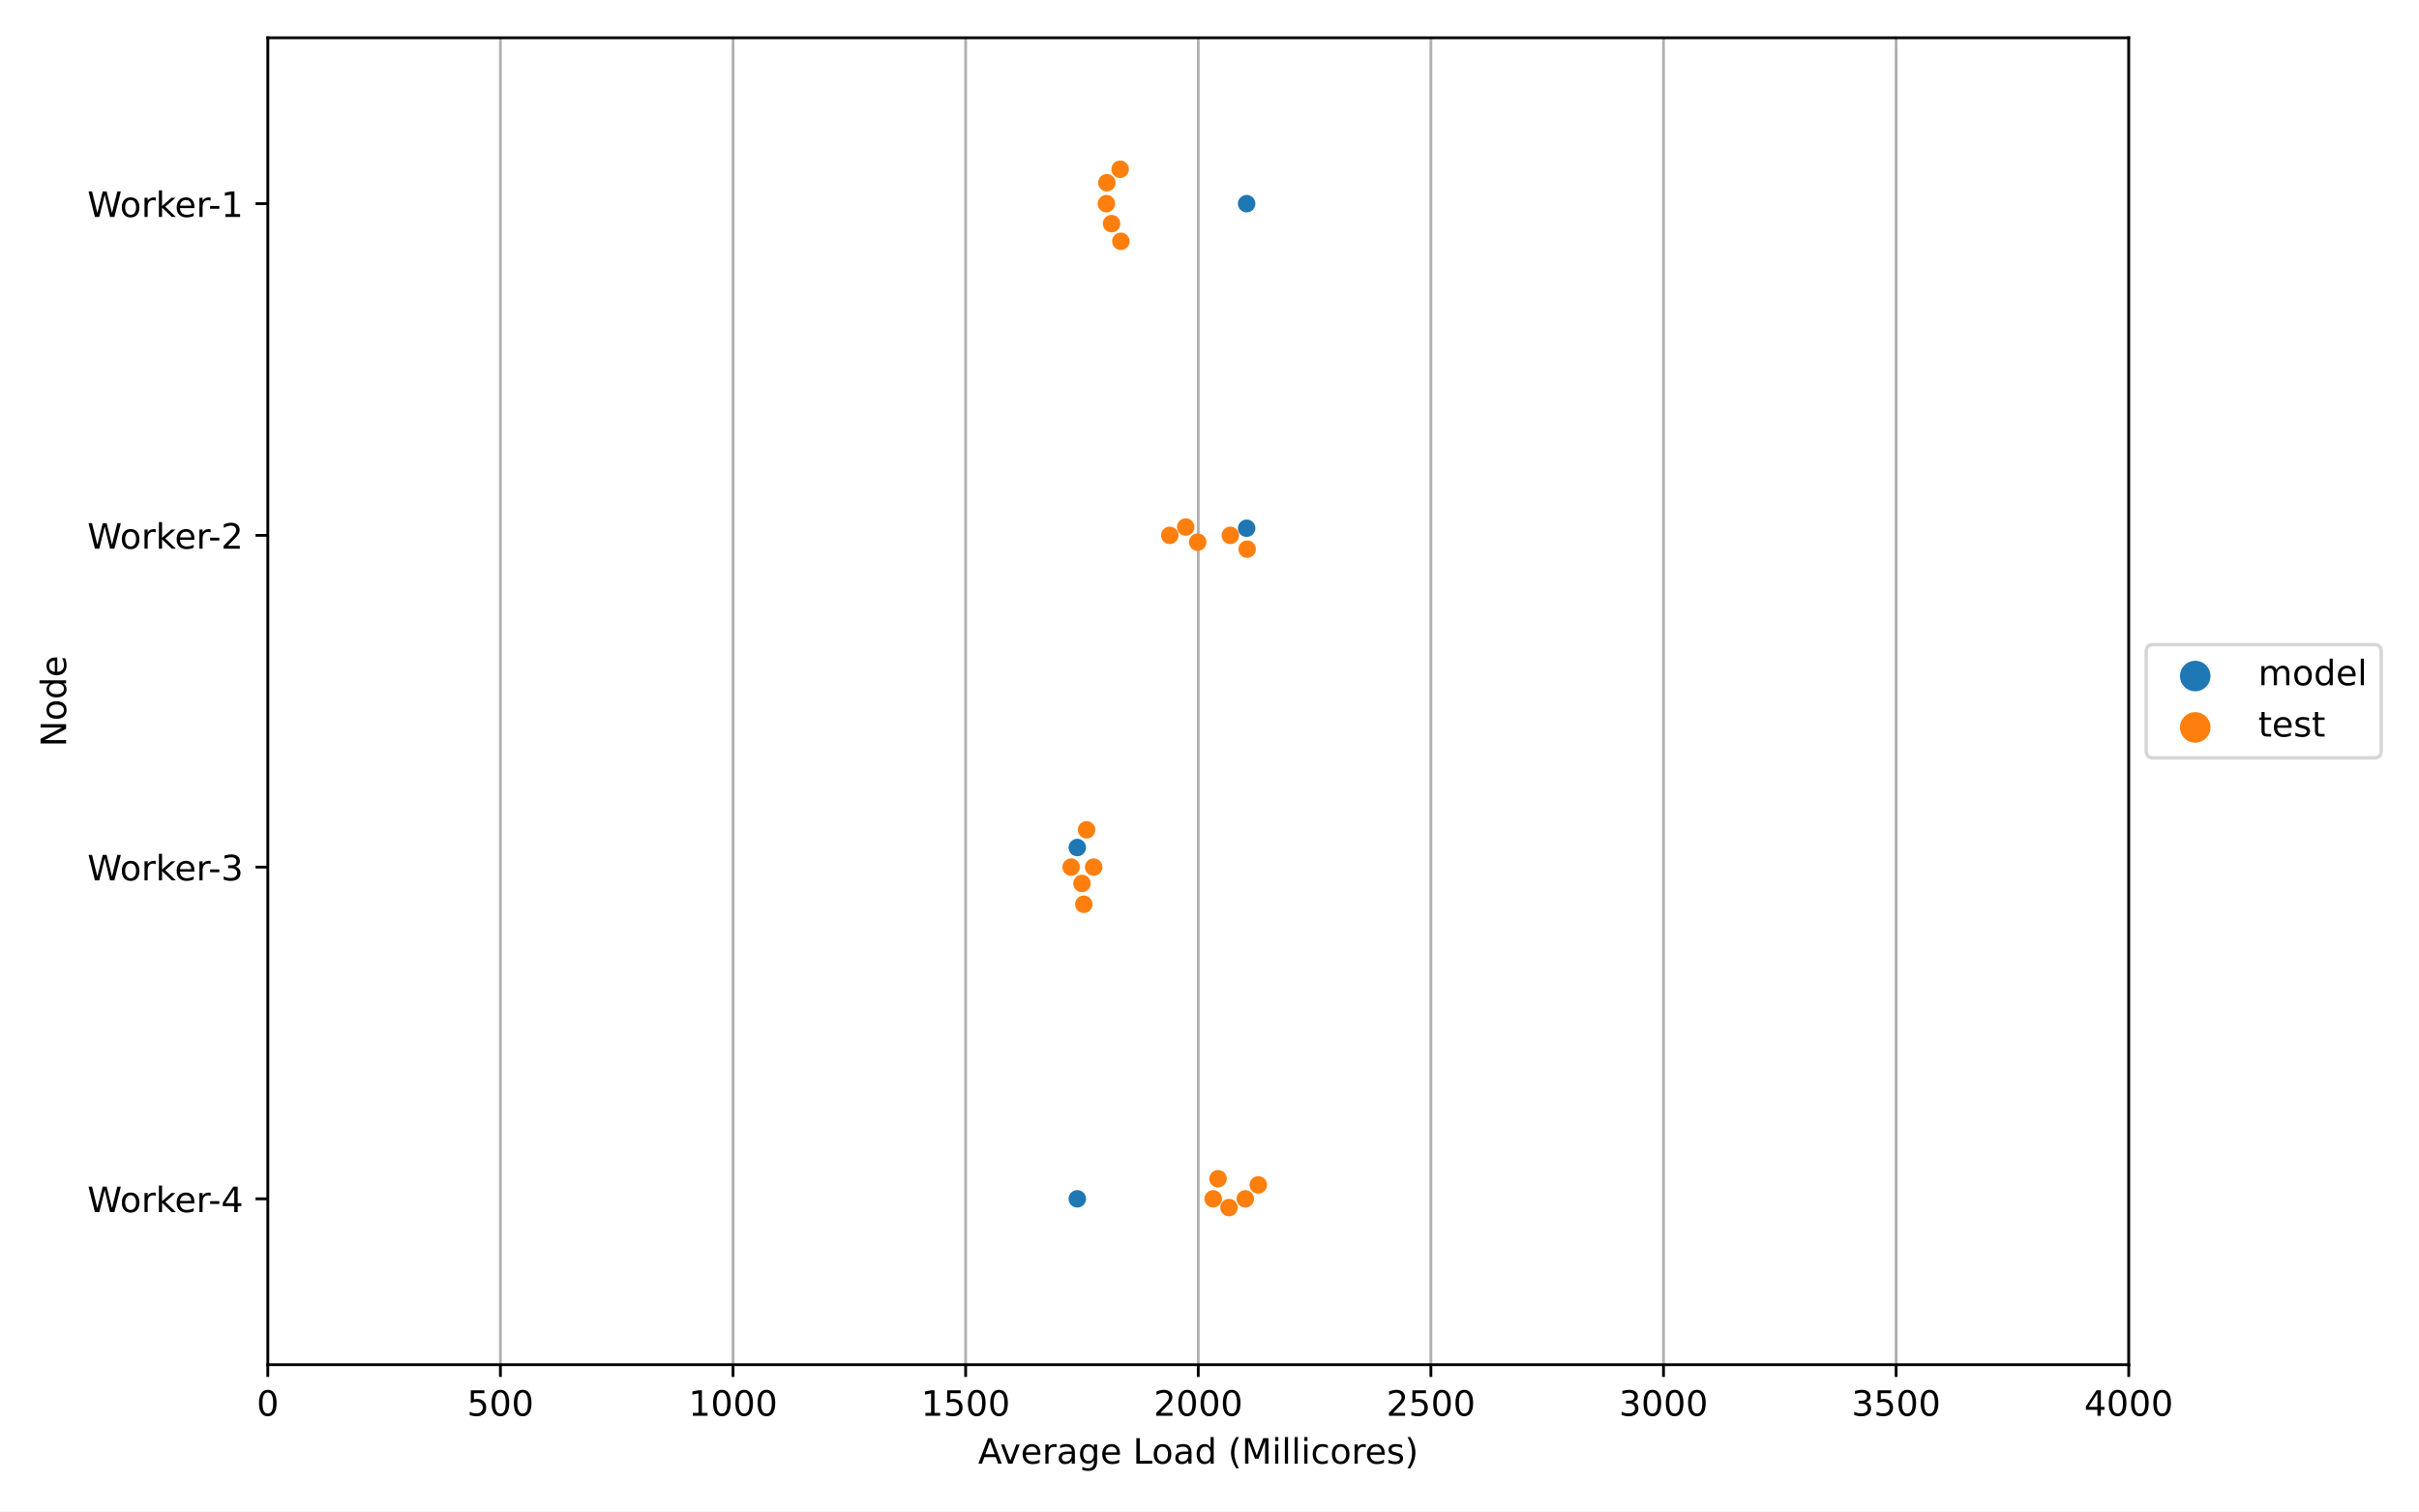
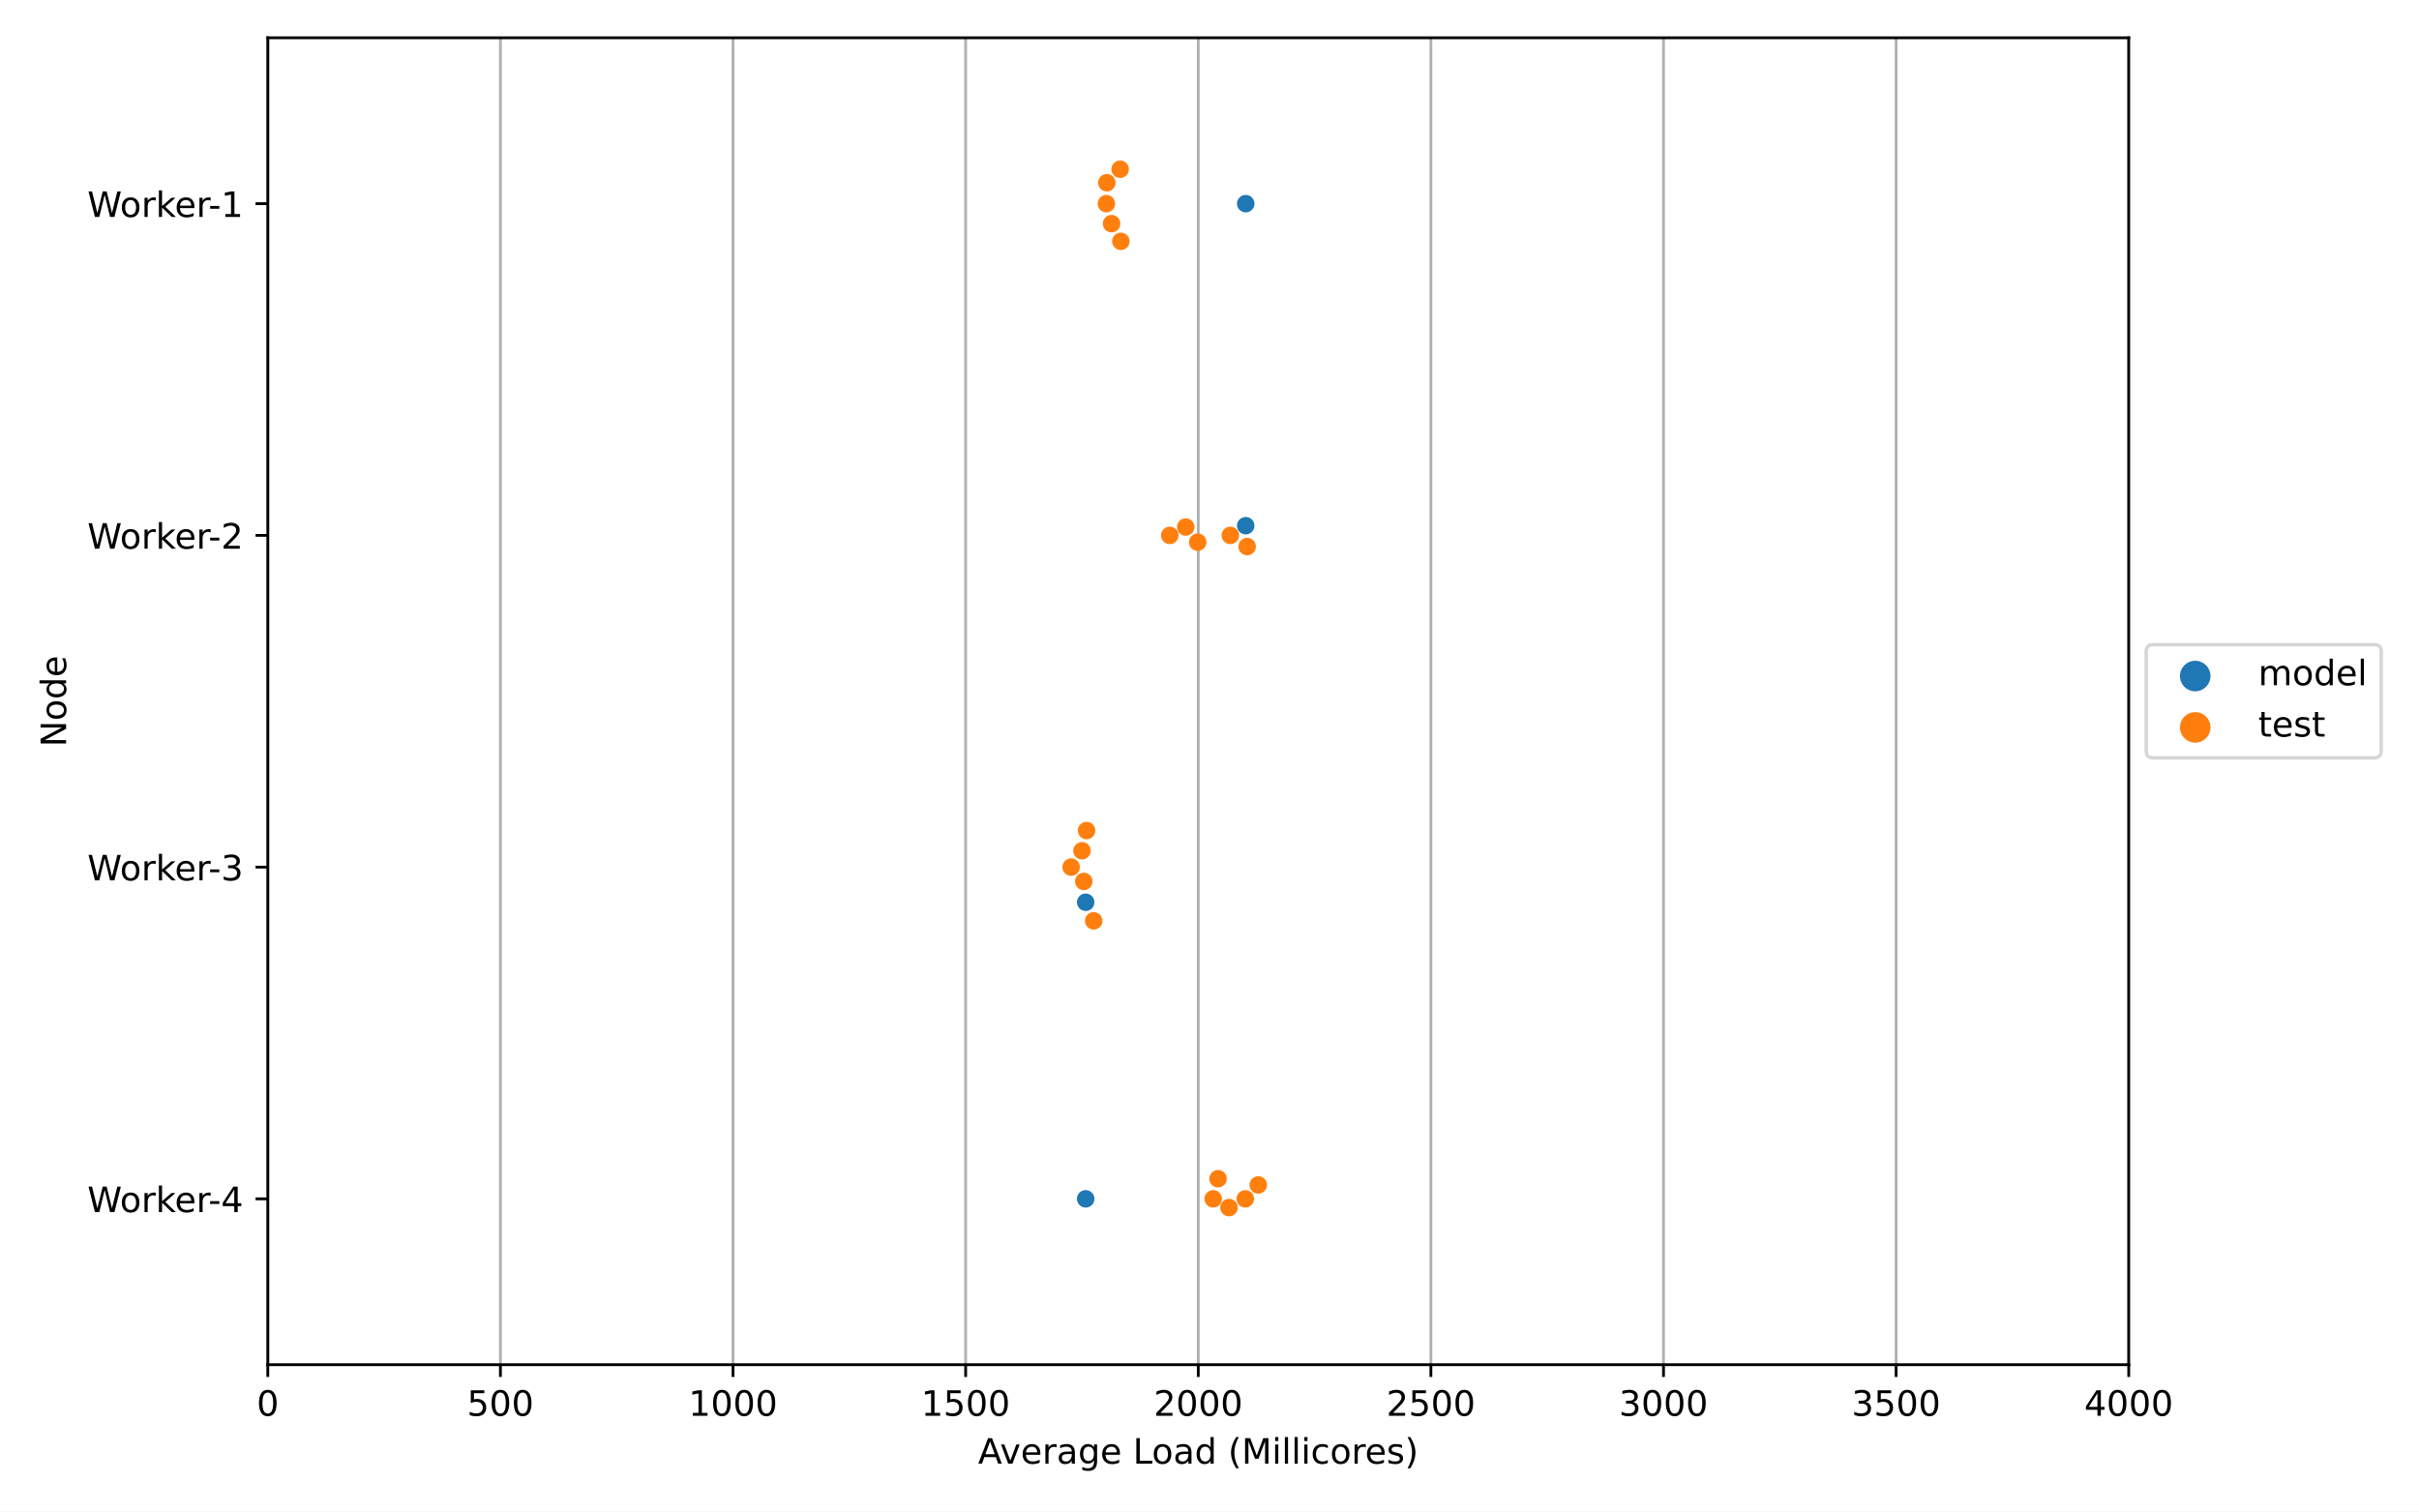
<svg xmlns="http://www.w3.org/2000/svg" xmlns:xlink="http://www.w3.org/1999/xlink" height="432pt" version="1.1" viewBox="0 0 691.2 432" width="691.2pt">
  <defs>
    <style type="text/css">*{stroke-linecap:butt;stroke-linejoin:round;}</style>
  </defs>
  <g id="figure_1">
    <g id="patch_1">
      <path d="M 0 432  L 691.2 432  L 691.2 0  L 0 0  z " style="fill:#ffffff;" />
    </g>
    <g id="axes_1">
      <g id="patch_2">
        <path d="M 76.52 390.04  L 608.26 390.04  L 608.26 10.8  L 76.52 10.8  z " style="fill:#ffffff;" />
      </g>
      <g id="PathCollection_1" />
      <g id="PathCollection_2" />
      <g id="matplotlib.axis_1">
        <g id="xtick_1">
          <g id="line2d_1">
-             <path clip-path="url(#p5612f3200d)" d="M 76.52 390.04  L 76.52 10.8  " style="fill:none;stroke:#b0b0b0;stroke-linecap:square;stroke-width:0.8;" />
+             <path clip-path="url(#p165f76041f)" d="M 76.52 390.04  L 76.52 10.8  " style="fill:none;stroke:#b0b0b0;stroke-linecap:square;stroke-width:0.8;" />
          </g>
          <g id="line2d_2">
            <defs>
-               <path d="M 0 0  L 0 3.5  " id="m0bb3fec285" style="stroke:#000000;stroke-width:0.8;" />
-             </defs>
-             <g>
-               <use style="stroke:#000000;stroke-width:0.8;" x="76.52" xlink:href="#m0bb3fec285" y="390.04" />
+               <path d="M 0 0  L 0 3.5  " id="m527cc68fcd" style="stroke:#000000;stroke-width:0.8;" />
+             </defs>
+             <g>
+               <use style="stroke:#000000;stroke-width:0.8;" x="76.52" xlink:href="#m527cc68fcd" y="390.04" />
            </g>
          </g>
          <g id="text_1">
            <g transform="translate(73.33875 404.6384)scale(0.1 -0.1)">
              <defs>
                <path d="M 2034 4250  Q 1547 4250 1301 3770  Q 1056 3291 1056 2328  Q 1056 1369 1301 889  Q 1547 409 2034 409  Q 2525 409 2770 889  Q 3016 1369 3016 2328  Q 3016 3291 2770 3770  Q 2525 4250 2034 4250  z M 2034 4750  Q 2819 4750 3233 4129  Q 3647 3509 3647 2328  Q 3647 1150 3233 529  Q 2819 -91 2034 -91  Q 1250 -91 836 529  Q 422 1150 422 2328  Q 422 3509 836 4129  Q 1250 4750 2034 4750  z " id="DejaVuSans-30" transform="scale(0.015625)" />
              </defs>
              <use xlink:href="#DejaVuSans-30" />
            </g>
          </g>
        </g>
        <g id="xtick_2">
          <g id="line2d_3">
-             <path clip-path="url(#p5612f3200d)" d="M 142.988 390.04  L 142.988 10.8  " style="fill:none;stroke:#b0b0b0;stroke-linecap:square;stroke-width:0.8;" />
+             <path clip-path="url(#p165f76041f)" d="M 142.988 390.04  L 142.988 10.8  " style="fill:none;stroke:#b0b0b0;stroke-linecap:square;stroke-width:0.8;" />
          </g>
          <g id="line2d_4">
            <g>
-               <use style="stroke:#000000;stroke-width:0.8;" x="142.988" xlink:href="#m0bb3fec285" y="390.04" />
+               <use style="stroke:#000000;stroke-width:0.8;" x="142.988" xlink:href="#m527cc68fcd" y="390.04" />
            </g>
          </g>
          <g id="text_2">
            <g transform="translate(133.4437 404.6384)scale(0.1 -0.1)">
              <defs>
                <path d="M 691 4666  L 3169 4666  L 3169 4134  L 1269 4134  L 1269 2991  Q 1406 3038 1543 3061  Q 1681 3084 1819 3084  Q 2600 3084 3056 2656  Q 3513 2228 3513 1497  Q 3513 744 3044 326  Q 2575 -91 1722 -91  Q 1428 -91 1123 -41  Q 819 9 494 109  L 494 744  Q 775 591 1075 516  Q 1375 441 1709 441  Q 2250 441 2565 725  Q 2881 1009 2881 1497  Q 2881 1984 2565 2268  Q 2250 2553 1709 2553  Q 1456 2553 1204 2497  Q 953 2441 691 2322  L 691 4666  z " id="DejaVuSans-35" transform="scale(0.015625)" />
              </defs>
              <use xlink:href="#DejaVuSans-35" />
              <use x="63.623" xlink:href="#DejaVuSans-30" />
              <use x="127.246" xlink:href="#DejaVuSans-30" />
            </g>
          </g>
        </g>
        <g id="xtick_3">
          <g id="line2d_5">
-             <path clip-path="url(#p5612f3200d)" d="M 209.455 390.04  L 209.455 10.8  " style="fill:none;stroke:#b0b0b0;stroke-linecap:square;stroke-width:0.8;" />
+             <path clip-path="url(#p165f76041f)" d="M 209.455 390.04  L 209.455 10.8  " style="fill:none;stroke:#b0b0b0;stroke-linecap:square;stroke-width:0.8;" />
          </g>
          <g id="line2d_6">
            <g>
-               <use style="stroke:#000000;stroke-width:0.8;" x="209.455" xlink:href="#m0bb3fec285" y="390.04" />
+               <use style="stroke:#000000;stroke-width:0.8;" x="209.455" xlink:href="#m527cc68fcd" y="390.04" />
            </g>
          </g>
          <g id="text_3">
            <g transform="translate(196.73 404.6384)scale(0.1 -0.1)">
              <defs>
                <path d="M 794 531  L 1825 531  L 1825 4091  L 703 3866  L 703 4441  L 1819 4666  L 2450 4666  L 2450 531  L 3481 531  L 3481 0  L 794 0  L 794 531  z " id="DejaVuSans-31" transform="scale(0.015625)" />
              </defs>
              <use xlink:href="#DejaVuSans-31" />
              <use x="63.623" xlink:href="#DejaVuSans-30" />
              <use x="127.246" xlink:href="#DejaVuSans-30" />
              <use x="190.869" xlink:href="#DejaVuSans-30" />
            </g>
          </g>
        </g>
        <g id="xtick_4">
          <g id="line2d_7">
-             <path clip-path="url(#p5612f3200d)" d="M 275.923 390.04  L 275.923 10.8  " style="fill:none;stroke:#b0b0b0;stroke-linecap:square;stroke-width:0.8;" />
+             <path clip-path="url(#p165f76041f)" d="M 275.923 390.04  L 275.923 10.8  " style="fill:none;stroke:#b0b0b0;stroke-linecap:square;stroke-width:0.8;" />
          </g>
          <g id="line2d_8">
            <g>
-               <use style="stroke:#000000;stroke-width:0.8;" x="275.923" xlink:href="#m0bb3fec285" y="390.04" />
+               <use style="stroke:#000000;stroke-width:0.8;" x="275.923" xlink:href="#m527cc68fcd" y="390.04" />
            </g>
          </g>
          <g id="text_4">
            <g transform="translate(263.1975 404.6384)scale(0.1 -0.1)">
              <use xlink:href="#DejaVuSans-31" />
              <use x="63.623" xlink:href="#DejaVuSans-35" />
              <use x="127.246" xlink:href="#DejaVuSans-30" />
              <use x="190.869" xlink:href="#DejaVuSans-30" />
            </g>
          </g>
        </g>
        <g id="xtick_5">
          <g id="line2d_9">
-             <path clip-path="url(#p5612f3200d)" d="M 342.39 390.04  L 342.39 10.8  " style="fill:none;stroke:#b0b0b0;stroke-linecap:square;stroke-width:0.8;" />
+             <path clip-path="url(#p165f76041f)" d="M 342.39 390.04  L 342.39 10.8  " style="fill:none;stroke:#b0b0b0;stroke-linecap:square;stroke-width:0.8;" />
          </g>
          <g id="line2d_10">
            <g>
-               <use style="stroke:#000000;stroke-width:0.8;" x="342.39" xlink:href="#m0bb3fec285" y="390.04" />
+               <use style="stroke:#000000;stroke-width:0.8;" x="342.39" xlink:href="#m527cc68fcd" y="390.04" />
            </g>
          </g>
          <g id="text_5">
            <g transform="translate(329.665 404.6384)scale(0.1 -0.1)">
              <defs>
                <path d="M 1228 531  L 3431 531  L 3431 0  L 469 0  L 469 531  Q 828 903 1448 1529  Q 2069 2156 2228 2338  Q 2531 2678 2651 2914  Q 2772 3150 2772 3378  Q 2772 3750 2511 3984  Q 2250 4219 1831 4219  Q 1534 4219 1204 4116  Q 875 4013 500 3803  L 500 4441  Q 881 4594 1212 4672  Q 1544 4750 1819 4750  Q 2544 4750 2975 4387  Q 3406 4025 3406 3419  Q 3406 3131 3298 2873  Q 3191 2616 2906 2266  Q 2828 2175 2409 1742  Q 1991 1309 1228 531  z " id="DejaVuSans-32" transform="scale(0.015625)" />
              </defs>
              <use xlink:href="#DejaVuSans-32" />
              <use x="63.623" xlink:href="#DejaVuSans-30" />
              <use x="127.246" xlink:href="#DejaVuSans-30" />
              <use x="190.869" xlink:href="#DejaVuSans-30" />
            </g>
          </g>
        </g>
        <g id="xtick_6">
          <g id="line2d_11">
-             <path clip-path="url(#p5612f3200d)" d="M 408.858 390.04  L 408.858 10.8  " style="fill:none;stroke:#b0b0b0;stroke-linecap:square;stroke-width:0.8;" />
+             <path clip-path="url(#p165f76041f)" d="M 408.858 390.04  L 408.858 10.8  " style="fill:none;stroke:#b0b0b0;stroke-linecap:square;stroke-width:0.8;" />
          </g>
          <g id="line2d_12">
            <g>
-               <use style="stroke:#000000;stroke-width:0.8;" x="408.858" xlink:href="#m0bb3fec285" y="390.04" />
+               <use style="stroke:#000000;stroke-width:0.8;" x="408.858" xlink:href="#m527cc68fcd" y="390.04" />
            </g>
          </g>
          <g id="text_6">
            <g transform="translate(396.1325 404.6384)scale(0.1 -0.1)">
              <use xlink:href="#DejaVuSans-32" />
              <use x="63.623" xlink:href="#DejaVuSans-35" />
              <use x="127.246" xlink:href="#DejaVuSans-30" />
              <use x="190.869" xlink:href="#DejaVuSans-30" />
            </g>
          </g>
        </g>
        <g id="xtick_7">
          <g id="line2d_13">
-             <path clip-path="url(#p5612f3200d)" d="M 475.325 390.04  L 475.325 10.8  " style="fill:none;stroke:#b0b0b0;stroke-linecap:square;stroke-width:0.8;" />
+             <path clip-path="url(#p165f76041f)" d="M 475.325 390.04  L 475.325 10.8  " style="fill:none;stroke:#b0b0b0;stroke-linecap:square;stroke-width:0.8;" />
          </g>
          <g id="line2d_14">
            <g>
-               <use style="stroke:#000000;stroke-width:0.8;" x="475.325" xlink:href="#m0bb3fec285" y="390.04" />
+               <use style="stroke:#000000;stroke-width:0.8;" x="475.325" xlink:href="#m527cc68fcd" y="390.04" />
            </g>
          </g>
          <g id="text_7">
            <g transform="translate(462.6 404.6384)scale(0.1 -0.1)">
              <defs>
                <path d="M 2597 2516  Q 3050 2419 3304 2112  Q 3559 1806 3559 1356  Q 3559 666 3084 287  Q 2609 -91 1734 -91  Q 1441 -91 1130 -33  Q 819 25 488 141  L 488 750  Q 750 597 1062 519  Q 1375 441 1716 441  Q 2309 441 2620 675  Q 2931 909 2931 1356  Q 2931 1769 2642 2001  Q 2353 2234 1838 2234  L 1294 2234  L 1294 2753  L 1863 2753  Q 2328 2753 2575 2939  Q 2822 3125 2822 3475  Q 2822 3834 2567 4026  Q 2313 4219 1838 4219  Q 1578 4219 1281 4162  Q 984 4106 628 3988  L 628 4550  Q 988 4650 1302 4700  Q 1616 4750 1894 4750  Q 2613 4750 3031 4423  Q 3450 4097 3450 3541  Q 3450 3153 3228 2886  Q 3006 2619 2597 2516  z " id="DejaVuSans-33" transform="scale(0.015625)" />
              </defs>
              <use xlink:href="#DejaVuSans-33" />
              <use x="63.623" xlink:href="#DejaVuSans-30" />
              <use x="127.246" xlink:href="#DejaVuSans-30" />
              <use x="190.869" xlink:href="#DejaVuSans-30" />
            </g>
          </g>
        </g>
        <g id="xtick_8">
          <g id="line2d_15">
-             <path clip-path="url(#p5612f3200d)" d="M 541.793 390.04  L 541.793 10.8  " style="fill:none;stroke:#b0b0b0;stroke-linecap:square;stroke-width:0.8;" />
+             <path clip-path="url(#p165f76041f)" d="M 541.793 390.04  L 541.793 10.8  " style="fill:none;stroke:#b0b0b0;stroke-linecap:square;stroke-width:0.8;" />
          </g>
          <g id="line2d_16">
            <g>
-               <use style="stroke:#000000;stroke-width:0.8;" x="541.793" xlink:href="#m0bb3fec285" y="390.04" />
+               <use style="stroke:#000000;stroke-width:0.8;" x="541.793" xlink:href="#m527cc68fcd" y="390.04" />
            </g>
          </g>
          <g id="text_8">
            <g transform="translate(529.0675 404.6384)scale(0.1 -0.1)">
              <use xlink:href="#DejaVuSans-33" />
              <use x="63.623" xlink:href="#DejaVuSans-35" />
              <use x="127.246" xlink:href="#DejaVuSans-30" />
              <use x="190.869" xlink:href="#DejaVuSans-30" />
            </g>
          </g>
        </g>
        <g id="xtick_9">
          <g id="line2d_17">
-             <path clip-path="url(#p5612f3200d)" d="M 608.26 390.04  L 608.26 10.8  " style="fill:none;stroke:#b0b0b0;stroke-linecap:square;stroke-width:0.8;" />
+             <path clip-path="url(#p165f76041f)" d="M 608.26 390.04  L 608.26 10.8  " style="fill:none;stroke:#b0b0b0;stroke-linecap:square;stroke-width:0.8;" />
          </g>
          <g id="line2d_18">
            <g>
-               <use style="stroke:#000000;stroke-width:0.8;" x="608.26" xlink:href="#m0bb3fec285" y="390.04" />
+               <use style="stroke:#000000;stroke-width:0.8;" x="608.26" xlink:href="#m527cc68fcd" y="390.04" />
            </g>
          </g>
          <g id="text_9">
            <g transform="translate(595.535 404.6384)scale(0.1 -0.1)">
              <defs>
                <path d="M 2419 4116  L 825 1625  L 2419 1625  L 2419 4116  z M 2253 4666  L 3047 4666  L 3047 1625  L 3713 1625  L 3713 1100  L 3047 1100  L 3047 0  L 2419 0  L 2419 1100  L 313 1100  L 313 1709  L 2253 4666  z " id="DejaVuSans-34" transform="scale(0.015625)" />
              </defs>
              <use xlink:href="#DejaVuSans-34" />
              <use x="63.623" xlink:href="#DejaVuSans-30" />
              <use x="127.246" xlink:href="#DejaVuSans-30" />
              <use x="190.869" xlink:href="#DejaVuSans-30" />
            </g>
          </g>
        </g>
        <g id="text_10">
          <g transform="translate(279.4783 418.3166)scale(0.1 -0.1)">
            <defs>
              <path d="M 2188 4044  L 1331 1722  L 3047 1722  L 2188 4044  z M 1831 4666  L 2547 4666  L 4325 0  L 3669 0  L 3244 1197  L 1141 1197  L 716 0  L 50 0  L 1831 4666  z " id="DejaVuSans-41" transform="scale(0.015625)" />
              <path d="M 191 3500  L 800 3500  L 1894 563  L 2988 3500  L 3597 3500  L 2284 0  L 1503 0  L 191 3500  z " id="DejaVuSans-76" transform="scale(0.015625)" />
              <path d="M 3597 1894  L 3597 1613  L 953 1613  Q 991 1019 1311 708  Q 1631 397 2203 397  Q 2534 397 2845 478  Q 3156 559 3463 722  L 3463 178  Q 3153 47 2828 -22  Q 2503 -91 2169 -91  Q 1331 -91 842 396  Q 353 884 353 1716  Q 353 2575 817 3079  Q 1281 3584 2069 3584  Q 2775 3584 3186 3129  Q 3597 2675 3597 1894  z M 3022 2063  Q 3016 2534 2758 2815  Q 2500 3097 2075 3097  Q 1594 3097 1305 2825  Q 1016 2553 972 2059  L 3022 2063  z " id="DejaVuSans-65" transform="scale(0.015625)" />
              <path d="M 2631 2963  Q 2534 3019 2420 3045  Q 2306 3072 2169 3072  Q 1681 3072 1420 2755  Q 1159 2438 1159 1844  L 1159 0  L 581 0  L 581 3500  L 1159 3500  L 1159 2956  Q 1341 3275 1631 3429  Q 1922 3584 2338 3584  Q 2397 3584 2469 3576  Q 2541 3569 2628 3553  L 2631 2963  z " id="DejaVuSans-72" transform="scale(0.015625)" />
              <path d="M 2194 1759  Q 1497 1759 1228 1600  Q 959 1441 959 1056  Q 959 750 1161 570  Q 1363 391 1709 391  Q 2188 391 2477 730  Q 2766 1069 2766 1631  L 2766 1759  L 2194 1759  z M 3341 1997  L 3341 0  L 2766 0  L 2766 531  Q 2569 213 2275 61  Q 1981 -91 1556 -91  Q 1019 -91 701 211  Q 384 513 384 1019  Q 384 1609 779 1909  Q 1175 2209 1959 2209  L 2766 2209  L 2766 2266  Q 2766 2663 2505 2880  Q 2244 3097 1772 3097  Q 1472 3097 1187 3025  Q 903 2953 641 2809  L 641 3341  Q 956 3463 1253 3523  Q 1550 3584 1831 3584  Q 2591 3584 2966 3190  Q 3341 2797 3341 1997  z " id="DejaVuSans-61" transform="scale(0.015625)" />
              <path d="M 2906 1791  Q 2906 2416 2648 2759  Q 2391 3103 1925 3103  Q 1463 3103 1205 2759  Q 947 2416 947 1791  Q 947 1169 1205 825  Q 1463 481 1925 481  Q 2391 481 2648 825  Q 2906 1169 2906 1791  z M 3481 434  Q 3481 -459 3084 -895  Q 2688 -1331 1869 -1331  Q 1566 -1331 1297 -1286  Q 1028 -1241 775 -1147  L 775 -588  Q 1028 -725 1275 -790  Q 1522 -856 1778 -856  Q 2344 -856 2625 -561  Q 2906 -266 2906 331  L 2906 616  Q 2728 306 2450 153  Q 2172 0 1784 0  Q 1141 0 747 490  Q 353 981 353 1791  Q 353 2603 747 3093  Q 1141 3584 1784 3584  Q 2172 3584 2450 3431  Q 2728 3278 2906 2969  L 2906 3500  L 3481 3500  L 3481 434  z " id="DejaVuSans-67" transform="scale(0.015625)" />
              <path id="DejaVuSans-20" transform="scale(0.015625)" />
              <path d="M 628 4666  L 1259 4666  L 1259 531  L 3531 531  L 3531 0  L 628 0  L 628 4666  z " id="DejaVuSans-4c" transform="scale(0.015625)" />
              <path d="M 1959 3097  Q 1497 3097 1228 2736  Q 959 2375 959 1747  Q 959 1119 1226 758  Q 1494 397 1959 397  Q 2419 397 2687 759  Q 2956 1122 2956 1747  Q 2956 2369 2687 2733  Q 2419 3097 1959 3097  z M 1959 3584  Q 2709 3584 3137 3096  Q 3566 2609 3566 1747  Q 3566 888 3137 398  Q 2709 -91 1959 -91  Q 1206 -91 779 398  Q 353 888 353 1747  Q 353 2609 779 3096  Q 1206 3584 1959 3584  z " id="DejaVuSans-6f" transform="scale(0.015625)" />
              <path d="M 2906 2969  L 2906 4863  L 3481 4863  L 3481 0  L 2906 0  L 2906 525  Q 2725 213 2448 61  Q 2172 -91 1784 -91  Q 1150 -91 751 415  Q 353 922 353 1747  Q 353 2572 751 3078  Q 1150 3584 1784 3584  Q 2172 3584 2448 3432  Q 2725 3281 2906 2969  z M 947 1747  Q 947 1113 1208 752  Q 1469 391 1925 391  Q 2381 391 2643 752  Q 2906 1113 2906 1747  Q 2906 2381 2643 2742  Q 2381 3103 1925 3103  Q 1469 3103 1208 2742  Q 947 2381 947 1747  z " id="DejaVuSans-64" transform="scale(0.015625)" />
              <path d="M 1984 4856  Q 1566 4138 1362 3434  Q 1159 2731 1159 2009  Q 1159 1288 1364 580  Q 1569 -128 1984 -844  L 1484 -844  Q 1016 -109 783 600  Q 550 1309 550 2009  Q 550 2706 781 3412  Q 1013 4119 1484 4856  L 1984 4856  z " id="DejaVuSans-28" transform="scale(0.015625)" />
              <path d="M 628 4666  L 1569 4666  L 2759 1491  L 3956 4666  L 4897 4666  L 4897 0  L 4281 0  L 4281 4097  L 3078 897  L 2444 897  L 1241 4097  L 1241 0  L 628 0  L 628 4666  z " id="DejaVuSans-4d" transform="scale(0.015625)" />
              <path d="M 603 3500  L 1178 3500  L 1178 0  L 603 0  L 603 3500  z M 603 4863  L 1178 4863  L 1178 4134  L 603 4134  L 603 4863  z " id="DejaVuSans-69" transform="scale(0.015625)" />
              <path d="M 603 4863  L 1178 4863  L 1178 0  L 603 0  L 603 4863  z " id="DejaVuSans-6c" transform="scale(0.015625)" />
              <path d="M 3122 3366  L 3122 2828  Q 2878 2963 2633 3030  Q 2388 3097 2138 3097  Q 1578 3097 1268 2742  Q 959 2388 959 1747  Q 959 1106 1268 751  Q 1578 397 2138 397  Q 2388 397 2633 464  Q 2878 531 3122 666  L 3122 134  Q 2881 22 2623 -34  Q 2366 -91 2075 -91  Q 1284 -91 818 406  Q 353 903 353 1747  Q 353 2603 823 3093  Q 1294 3584 2113 3584  Q 2378 3584 2631 3529  Q 2884 3475 3122 3366  z " id="DejaVuSans-63" transform="scale(0.015625)" />
              <path d="M 2834 3397  L 2834 2853  Q 2591 2978 2328 3040  Q 2066 3103 1784 3103  Q 1356 3103 1142 2972  Q 928 2841 928 2578  Q 928 2378 1081 2264  Q 1234 2150 1697 2047  L 1894 2003  Q 2506 1872 2764 1633  Q 3022 1394 3022 966  Q 3022 478 2636 193  Q 2250 -91 1575 -91  Q 1294 -91 989 -36  Q 684 19 347 128  L 347 722  Q 666 556 975 473  Q 1284 391 1588 391  Q 1994 391 2212 530  Q 2431 669 2431 922  Q 2431 1156 2273 1281  Q 2116 1406 1581 1522  L 1381 1569  Q 847 1681 609 1914  Q 372 2147 372 2553  Q 372 3047 722 3315  Q 1072 3584 1716 3584  Q 2034 3584 2315 3537  Q 2597 3491 2834 3397  z " id="DejaVuSans-73" transform="scale(0.015625)" />
              <path d="M 513 4856  L 1013 4856  Q 1481 4119 1714 3412  Q 1947 2706 1947 2009  Q 1947 1309 1714 600  Q 1481 -109 1013 -844  L 513 -844  Q 928 -128 1133 580  Q 1338 1288 1338 2009  Q 1338 2731 1133 3434  Q 928 4138 513 4856  z " id="DejaVuSans-29" transform="scale(0.015625)" />
            </defs>
            <use xlink:href="#DejaVuSans-41" />
            <use x="62.533" xlink:href="#DejaVuSans-76" />
            <use x="121.713" xlink:href="#DejaVuSans-65" />
            <use x="183.236" xlink:href="#DejaVuSans-72" />
            <use x="224.35" xlink:href="#DejaVuSans-61" />
            <use x="285.629" xlink:href="#DejaVuSans-67" />
            <use x="349.105" xlink:href="#DejaVuSans-65" />
            <use x="410.629" xlink:href="#DejaVuSans-20" />
            <use x="442.416" xlink:href="#DejaVuSans-4c" />
            <use x="496.379" xlink:href="#DejaVuSans-6f" />
            <use x="557.561" xlink:href="#DejaVuSans-61" />
            <use x="618.84" xlink:href="#DejaVuSans-64" />
            <use x="682.316" xlink:href="#DejaVuSans-20" />
            <use x="714.104" xlink:href="#DejaVuSans-28" />
            <use x="753.117" xlink:href="#DejaVuSans-4d" />
            <use x="839.396" xlink:href="#DejaVuSans-69" />
            <use x="867.18" xlink:href="#DejaVuSans-6c" />
            <use x="894.963" xlink:href="#DejaVuSans-6c" />
            <use x="922.746" xlink:href="#DejaVuSans-69" />
            <use x="950.529" xlink:href="#DejaVuSans-63" />
            <use x="1005.51" xlink:href="#DejaVuSans-6f" />
            <use x="1066.691" xlink:href="#DejaVuSans-72" />
            <use x="1105.555" xlink:href="#DejaVuSans-65" />
            <use x="1167.078" xlink:href="#DejaVuSans-73" />
            <use x="1219.178" xlink:href="#DejaVuSans-29" />
          </g>
        </g>
      </g>
      <g id="matplotlib.axis_2">
        <g id="ytick_1">
          <g id="line2d_19">
            <defs>
-               <path d="M 0 0  L -3.5 0  " id="med08516c5a" style="stroke:#000000;stroke-width:0.8;" />
-             </defs>
-             <g>
-               <use style="stroke:#000000;stroke-width:0.8;" x="76.52" xlink:href="#med08516c5a" y="58.205" />
+               <path d="M 0 0  L -3.5 0  " id="m6b72232d52" style="stroke:#000000;stroke-width:0.8;" />
+             </defs>
+             <g>
+               <use style="stroke:#000000;stroke-width:0.8;" x="76.52" xlink:href="#m6b72232d52" y="58.205" />
            </g>
          </g>
          <g id="text_11">
            <g transform="translate(24.96531 62.00422)scale(0.1 -0.1)">
              <defs>
                <path d="M 213 4666  L 850 4666  L 1831 722  L 2809 4666  L 3519 4666  L 4500 722  L 5478 4666  L 6119 4666  L 4947 0  L 4153 0  L 3169 4050  L 2175 0  L 1381 0  L 213 4666  z " id="DejaVuSans-57" transform="scale(0.015625)" />
                <path d="M 581 4863  L 1159 4863  L 1159 1991  L 2875 3500  L 3609 3500  L 1753 1863  L 3688 0  L 2938 0  L 1159 1709  L 1159 0  L 581 0  L 581 4863  z " id="DejaVuSans-6b" transform="scale(0.015625)" />
                <path d="M 313 2009  L 1997 2009  L 1997 1497  L 313 1497  L 313 2009  z " id="DejaVuSans-2d" transform="scale(0.015625)" />
              </defs>
              <use xlink:href="#DejaVuSans-57" />
              <use x="93.002" xlink:href="#DejaVuSans-6f" />
              <use x="154.184" xlink:href="#DejaVuSans-72" />
              <use x="195.297" xlink:href="#DejaVuSans-6b" />
              <use x="249.582" xlink:href="#DejaVuSans-65" />
              <use x="311.105" xlink:href="#DejaVuSans-72" />
              <use x="345.844" xlink:href="#DejaVuSans-2d" />
              <use x="381.928" xlink:href="#DejaVuSans-31" />
            </g>
          </g>
        </g>
        <g id="ytick_2">
          <g id="line2d_20">
            <g>
-               <use style="stroke:#000000;stroke-width:0.8;" x="76.52" xlink:href="#med08516c5a" y="153.015" />
+               <use style="stroke:#000000;stroke-width:0.8;" x="76.52" xlink:href="#m6b72232d52" y="153.015" />
            </g>
          </g>
          <g id="text_12">
            <g transform="translate(24.96531 156.8142)scale(0.1 -0.1)">
              <use xlink:href="#DejaVuSans-57" />
              <use x="93.002" xlink:href="#DejaVuSans-6f" />
              <use x="154.184" xlink:href="#DejaVuSans-72" />
              <use x="195.297" xlink:href="#DejaVuSans-6b" />
              <use x="249.582" xlink:href="#DejaVuSans-65" />
              <use x="311.105" xlink:href="#DejaVuSans-72" />
              <use x="345.844" xlink:href="#DejaVuSans-2d" />
              <use x="381.928" xlink:href="#DejaVuSans-32" />
            </g>
          </g>
        </g>
        <g id="ytick_3">
          <g id="line2d_21">
            <g>
-               <use style="stroke:#000000;stroke-width:0.8;" x="76.52" xlink:href="#med08516c5a" y="247.825" />
+               <use style="stroke:#000000;stroke-width:0.8;" x="76.52" xlink:href="#m6b72232d52" y="247.825" />
            </g>
          </g>
          <g id="text_13">
            <g transform="translate(24.96531 251.6242)scale(0.1 -0.1)">
              <use xlink:href="#DejaVuSans-57" />
              <use x="93.002" xlink:href="#DejaVuSans-6f" />
              <use x="154.184" xlink:href="#DejaVuSans-72" />
              <use x="195.297" xlink:href="#DejaVuSans-6b" />
              <use x="249.582" xlink:href="#DejaVuSans-65" />
              <use x="311.105" xlink:href="#DejaVuSans-72" />
              <use x="345.844" xlink:href="#DejaVuSans-2d" />
              <use x="381.928" xlink:href="#DejaVuSans-33" />
            </g>
          </g>
        </g>
        <g id="ytick_4">
          <g id="line2d_22">
            <g>
-               <use style="stroke:#000000;stroke-width:0.8;" x="76.52" xlink:href="#med08516c5a" y="342.635" />
+               <use style="stroke:#000000;stroke-width:0.8;" x="76.52" xlink:href="#m6b72232d52" y="342.635" />
            </g>
          </g>
          <g id="text_14">
            <g transform="translate(24.96531 346.4342)scale(0.1 -0.1)">
              <use xlink:href="#DejaVuSans-57" />
              <use x="93.002" xlink:href="#DejaVuSans-6f" />
              <use x="154.184" xlink:href="#DejaVuSans-72" />
              <use x="195.297" xlink:href="#DejaVuSans-6b" />
              <use x="249.582" xlink:href="#DejaVuSans-65" />
              <use x="311.105" xlink:href="#DejaVuSans-72" />
              <use x="345.844" xlink:href="#DejaVuSans-2d" />
              <use x="381.928" xlink:href="#DejaVuSans-34" />
            </g>
          </g>
        </g>
        <g id="text_15">
          <g transform="translate(18.88563 213.4708)rotate(-90)scale(0.1 -0.1)">
            <defs>
              <path d="M 628 4666  L 1478 4666  L 3547 763  L 3547 4666  L 4159 4666  L 4159 0  L 3309 0  L 1241 3903  L 1241 0  L 628 0  L 628 4666  z " id="DejaVuSans-4e" transform="scale(0.015625)" />
            </defs>
            <use xlink:href="#DejaVuSans-4e" />
            <use x="74.805" xlink:href="#DejaVuSans-6f" />
            <use x="135.986" xlink:href="#DejaVuSans-64" />
            <use x="199.463" xlink:href="#DejaVuSans-65" />
          </g>
        </g>
      </g>
      <g id="patch_3">
        <path d="M 76.52 390.04  L 76.52 10.8  " style="fill:none;stroke:#000000;stroke-linecap:square;stroke-linejoin:miter;stroke-width:0.8;" />
      </g>
      <g id="patch_4">
        <path d="M 608.26 390.04  L 608.26 10.8  " style="fill:none;stroke:#000000;stroke-linecap:square;stroke-linejoin:miter;stroke-width:0.8;" />
      </g>
      <g id="patch_5">
        <path d="M 76.52 390.04  L 608.26 390.04  " style="fill:none;stroke:#000000;stroke-linecap:square;stroke-linejoin:miter;stroke-width:0.8;" />
      </g>
      <g id="patch_6">
        <path d="M 76.52 10.8  L 608.26 10.8  " style="fill:none;stroke:#000000;stroke-linecap:square;stroke-linejoin:miter;stroke-width:0.8;" />
      </g>
      <g id="PathCollection_3">
        <defs>
-           <path d="M 0 2.5  C 0.663 2.5 1.299 2.237 1.768 1.768  C 2.237 1.299 2.5 0.663 2.5 -0  C 2.5 -0.663 2.237 -1.299 1.768 -1.768  C 1.299 -2.237 0.663 -2.5 0 -2.5  C -0.663 -2.5 -1.299 -2.237 -1.768 -1.768  C -2.237 -1.299 -2.5 -0.663 -2.5 0  C -2.5 0.663 -2.237 1.299 -1.768 1.768  C -1.299 2.237 -0.663 2.5 0 2.5  z " id="C0_0_ee7a1b494a" />
+           <path d="M 0 2.5  C 0.663 2.5 1.299 2.237 1.768 1.768  C 2.237 1.299 2.5 0.663 2.5 -0  C 2.5 -0.663 2.237 -1.299 1.768 -1.768  C 1.299 -2.237 0.663 -2.5 0 -2.5  C -0.663 -2.5 -1.299 -2.237 -1.768 -1.768  C -2.237 -1.299 -2.5 -0.663 -2.5 0  C -2.5 0.663 -2.237 1.299 -1.768 1.768  C -1.299 2.237 -0.663 2.5 0 2.5  z " id="C0_0_de3373fa90" />
        </defs>
-         <g clip-path="url(#p5612f3200d)">
-           <use style="fill:#ff7f0e;" x="316.133" xlink:href="#C0_0_ee7a1b494a" y="58.205" />
-         </g>
-         <g clip-path="url(#p5612f3200d)">
-           <use style="fill:#ff7f0e;" x="316.27" xlink:href="#C0_0_ee7a1b494a" y="52.222" />
-         </g>
-         <g clip-path="url(#p5612f3200d)">
-           <use style="fill:#ff7f0e;" x="317.611" xlink:href="#C0_0_ee7a1b494a" y="63.919" />
-         </g>
-         <g clip-path="url(#p5612f3200d)">
-           <use style="fill:#ff7f0e;" x="320.068" xlink:href="#C0_0_ee7a1b494a" y="48.368" />
-         </g>
-         <g clip-path="url(#p5612f3200d)">
-           <use style="fill:#ff7f0e;" x="320.272" xlink:href="#C0_0_ee7a1b494a" y="68.971" />
-         </g>
-         <g clip-path="url(#p5612f3200d)">
-           <use style="fill:#1f77b4;" x="356.215" xlink:href="#C0_0_ee7a1b494a" y="58.205" />
+         <g clip-path="url(#p165f76041f)">
+           <use style="fill:#ff7f0e;" x="316.133" xlink:href="#C0_0_de3373fa90" y="58.205" />
+         </g>
+         <g clip-path="url(#p165f76041f)">
+           <use style="fill:#ff7f0e;" x="316.27" xlink:href="#C0_0_de3373fa90" y="52.222" />
+         </g>
+         <g clip-path="url(#p165f76041f)">
+           <use style="fill:#ff7f0e;" x="317.611" xlink:href="#C0_0_de3373fa90" y="63.919" />
+         </g>
+         <g clip-path="url(#p165f76041f)">
+           <use style="fill:#ff7f0e;" x="320.068" xlink:href="#C0_0_de3373fa90" y="48.368" />
+         </g>
+         <g clip-path="url(#p165f76041f)">
+           <use style="fill:#ff7f0e;" x="320.272" xlink:href="#C0_0_de3373fa90" y="68.971" />
+         </g>
+         <g clip-path="url(#p165f76041f)">
+           <use style="fill:#1f77b4;" x="355.949" xlink:href="#C0_0_de3373fa90" y="58.205" />
        </g>
      </g>
      <g id="PathCollection_4">
        <defs>
-           <path d="M 0 2.5  C 0.663 2.5 1.299 2.237 1.768 1.768  C 2.237 1.299 2.5 0.663 2.5 -0  C 2.5 -0.663 2.237 -1.299 1.768 -1.768  C 1.299 -2.237 0.663 -2.5 0 -2.5  C -0.663 -2.5 -1.299 -2.237 -1.768 -1.768  C -2.237 -1.299 -2.5 -0.663 -2.5 0  C -2.5 0.663 -2.237 1.299 -1.768 1.768  C -1.299 2.237 -0.663 2.5 0 2.5  z " id="C1_0_c8097efb55" />
+           <path d="M 0 2.5  C 0.663 2.5 1.299 2.237 1.768 1.768  C 2.237 1.299 2.5 0.663 2.5 -0  C 2.5 -0.663 2.237 -1.299 1.768 -1.768  C 1.299 -2.237 0.663 -2.5 0 -2.5  C -0.663 -2.5 -1.299 -2.237 -1.768 -1.768  C -2.237 -1.299 -2.5 -0.663 -2.5 0  C -2.5 0.663 -2.237 1.299 -1.768 1.768  C -1.299 2.237 -0.663 2.5 0 2.5  z " id="C1_0_0d64cf561b" />
        </defs>
-         <g clip-path="url(#p5612f3200d)">
-           <use style="fill:#ff7f0e;" x="334.247" xlink:href="#C1_0_c8097efb55" y="153.015" />
-         </g>
-         <g clip-path="url(#p5612f3200d)">
-           <use style="fill:#ff7f0e;" x="338.8" xlink:href="#C1_0_c8097efb55" y="150.633" />
-         </g>
-         <g clip-path="url(#p5612f3200d)">
-           <use style="fill:#ff7f0e;" x="342.229" xlink:href="#C1_0_c8097efb55" y="154.961" />
-         </g>
-         <g clip-path="url(#p5612f3200d)">
-           <use style="fill:#ff7f0e;" x="351.549" xlink:href="#C1_0_c8097efb55" y="153.015" />
-         </g>
-         <g clip-path="url(#p5612f3200d)">
-           <use style="fill:#1f77b4;" x="356.215" xlink:href="#C1_0_c8097efb55" y="150.976" />
-         </g>
-         <g clip-path="url(#p5612f3200d)">
-           <use style="fill:#ff7f0e;" x="356.362" xlink:href="#C1_0_c8097efb55" y="156.959" />
+         <g clip-path="url(#p165f76041f)">
+           <use style="fill:#ff7f0e;" x="334.247" xlink:href="#C1_0_0d64cf561b" y="153.015" />
+         </g>
+         <g clip-path="url(#p165f76041f)">
+           <use style="fill:#ff7f0e;" x="338.8" xlink:href="#C1_0_0d64cf561b" y="150.633" />
+         </g>
+         <g clip-path="url(#p165f76041f)">
+           <use style="fill:#ff7f0e;" x="342.229" xlink:href="#C1_0_0d64cf561b" y="154.961" />
+         </g>
+         <g clip-path="url(#p165f76041f)">
+           <use style="fill:#ff7f0e;" x="351.549" xlink:href="#C1_0_0d64cf561b" y="153.015" />
+         </g>
+         <g clip-path="url(#p165f76041f)">
+           <use style="fill:#1f77b4;" x="355.949" xlink:href="#C1_0_0d64cf561b" y="150.247" />
+         </g>
+         <g clip-path="url(#p165f76041f)">
+           <use style="fill:#ff7f0e;" x="356.362" xlink:href="#C1_0_0d64cf561b" y="156.212" />
        </g>
      </g>
      <g id="PathCollection_5">
        <defs>
-           <path d="M 0 2.5  C 0.663 2.5 1.299 2.237 1.768 1.768  C 2.237 1.299 2.5 0.663 2.5 -0  C 2.5 -0.663 2.237 -1.299 1.768 -1.768  C 1.299 -2.237 0.663 -2.5 0 -2.5  C -0.663 -2.5 -1.299 -2.237 -1.768 -1.768  C -2.237 -1.299 -2.5 -0.663 -2.5 0  C -2.5 0.663 -2.237 1.299 -1.768 1.768  C -1.299 2.237 -0.663 2.5 0 2.5  z " id="C2_0_a00e27808a" />
+           <path d="M 0 2.5  C 0.663 2.5 1.299 2.237 1.768 1.768  C 2.237 1.299 2.5 0.663 2.5 -0  C 2.5 -0.663 2.237 -1.299 1.768 -1.768  C 1.299 -2.237 0.663 -2.5 0 -2.5  C -0.663 -2.5 -1.299 -2.237 -1.768 -1.768  C -2.237 -1.299 -2.5 -0.663 -2.5 0  C -2.5 0.663 -2.237 1.299 -1.768 1.768  C -1.299 2.237 -0.663 2.5 0 2.5  z " id="C2_0_8f0c8d566f" />
        </defs>
-         <g clip-path="url(#p5612f3200d)">
-           <use style="fill:#ff7f0e;" x="306.06" xlink:href="#C2_0_a00e27808a" y="247.825" />
-         </g>
-         <g clip-path="url(#p5612f3200d)">
-           <use style="fill:#1f77b4;" x="307.827" xlink:href="#C2_0_a00e27808a" y="242.232" />
-         </g>
-         <g clip-path="url(#p5612f3200d)">
-           <use style="fill:#ff7f0e;" x="309.162" xlink:href="#C2_0_a00e27808a" y="252.497" />
-         </g>
-         <g clip-path="url(#p5612f3200d)">
-           <use style="fill:#ff7f0e;" x="309.68" xlink:href="#C2_0_a00e27808a" y="258.45" />
-         </g>
-         <g clip-path="url(#p5612f3200d)">
-           <use style="fill:#ff7f0e;" x="310.474" xlink:href="#C2_0_a00e27808a" y="237.168" />
-         </g>
-         <g clip-path="url(#p5612f3200d)">
-           <use style="fill:#ff7f0e;" x="312.507" xlink:href="#C2_0_a00e27808a" y="247.825" />
+         <g clip-path="url(#p165f76041f)">
+           <use style="fill:#ff7f0e;" x="306.06" xlink:href="#C2_0_8f0c8d566f" y="247.825" />
+         </g>
+         <g clip-path="url(#p165f76041f)">
+           <use style="fill:#ff7f0e;" x="309.162" xlink:href="#C2_0_8f0c8d566f" y="243.153" />
+         </g>
+         <g clip-path="url(#p165f76041f)">
+           <use style="fill:#ff7f0e;" x="309.68" xlink:href="#C2_0_8f0c8d566f" y="251.92" />
+         </g>
+         <g clip-path="url(#p165f76041f)">
+           <use style="fill:#1f77b4;" x="310.22" xlink:href="#C2_0_8f0c8d566f" y="257.87" />
+         </g>
+         <g clip-path="url(#p165f76041f)">
+           <use style="fill:#ff7f0e;" x="310.474" xlink:href="#C2_0_8f0c8d566f" y="237.38" />
+         </g>
+         <g clip-path="url(#p165f76041f)">
+           <use style="fill:#ff7f0e;" x="312.507" xlink:href="#C2_0_8f0c8d566f" y="263.182" />
        </g>
      </g>
      <g id="PathCollection_6">
        <defs>
-           <path d="M 0 2.5  C 0.663 2.5 1.299 2.237 1.768 1.768  C 2.237 1.299 2.5 0.663 2.5 -0  C 2.5 -0.663 2.237 -1.299 1.768 -1.768  C 1.299 -2.237 0.663 -2.5 0 -2.5  C -0.663 -2.5 -1.299 -2.237 -1.768 -1.768  C -2.237 -1.299 -2.5 -0.663 -2.5 0  C -2.5 0.663 -2.237 1.299 -1.768 1.768  C -1.299 2.237 -0.663 2.5 0 2.5  z " id="C3_0_7da406db93" />
+           <path d="M 0 2.5  C 0.663 2.5 1.299 2.237 1.768 1.768  C 2.237 1.299 2.5 0.663 2.5 -0  C 2.5 -0.663 2.237 -1.299 1.768 -1.768  C 1.299 -2.237 0.663 -2.5 0 -2.5  C -0.663 -2.5 -1.299 -2.237 -1.768 -1.768  C -2.237 -1.299 -2.5 -0.663 -2.5 0  C -2.5 0.663 -2.237 1.299 -1.768 1.768  C -1.299 2.237 -0.663 2.5 0 2.5  z " id="C3_0_8bd6c7361d" />
        </defs>
-         <g clip-path="url(#p5612f3200d)">
-           <use style="fill:#1f77b4;" x="307.827" xlink:href="#C3_0_7da406db93" y="342.635" />
-         </g>
-         <g clip-path="url(#p5612f3200d)">
-           <use style="fill:#ff7f0e;" x="346.654" xlink:href="#C3_0_7da406db93" y="342.635" />
-         </g>
-         <g clip-path="url(#p5612f3200d)">
-           <use style="fill:#ff7f0e;" x="348.04" xlink:href="#C3_0_7da406db93" y="336.888" />
-         </g>
-         <g clip-path="url(#p5612f3200d)">
-           <use style="fill:#ff7f0e;" x="351.164" xlink:href="#C3_0_7da406db93" y="345.135" />
-         </g>
-         <g clip-path="url(#p5612f3200d)">
-           <use style="fill:#ff7f0e;" x="355.829" xlink:href="#C3_0_7da406db93" y="342.635" />
-         </g>
-         <g clip-path="url(#p5612f3200d)">
-           <use style="fill:#ff7f0e;" x="359.537" xlink:href="#C3_0_7da406db93" y="338.656" />
+         <g clip-path="url(#p165f76041f)">
+           <use style="fill:#1f77b4;" x="310.22" xlink:href="#C3_0_8bd6c7361d" y="342.635" />
+         </g>
+         <g clip-path="url(#p165f76041f)">
+           <use style="fill:#ff7f0e;" x="346.654" xlink:href="#C3_0_8bd6c7361d" y="342.635" />
+         </g>
+         <g clip-path="url(#p165f76041f)">
+           <use style="fill:#ff7f0e;" x="348.04" xlink:href="#C3_0_8bd6c7361d" y="336.888" />
+         </g>
+         <g clip-path="url(#p165f76041f)">
+           <use style="fill:#ff7f0e;" x="351.164" xlink:href="#C3_0_8bd6c7361d" y="345.135" />
+         </g>
+         <g clip-path="url(#p165f76041f)">
+           <use style="fill:#ff7f0e;" x="355.829" xlink:href="#C3_0_8bd6c7361d" y="342.635" />
+         </g>
+         <g clip-path="url(#p165f76041f)">
+           <use style="fill:#ff7f0e;" x="359.537" xlink:href="#C3_0_8bd6c7361d" y="338.656" />
        </g>
      </g>
      <g id="legend_1">
        <g id="patch_7">
          <path d="M 615.26 216.598  L 678.399 216.598  Q 680.399 216.598 680.399 214.598  L 680.399 186.242  Q 680.399 184.242 678.399 184.242  L 615.26 184.242  Q 613.26 184.242 613.26 186.242  L 613.26 214.598  Q 613.26 216.598 615.26 216.598  z " style="fill:#ffffff;opacity:0.8;stroke:#cccccc;stroke-linejoin:miter;" />
        </g>
        <g id="PathCollection_7">
          <defs>
-             <path d="M 0 3.873  C 1.027 3.873 2.012 3.465 2.739 2.739  C 3.465 2.012 3.873 1.027 3.873 0  C 3.873 -1.027 3.465 -2.012 2.739 -2.739  C 2.012 -3.465 1.027 -3.873 0 -3.873  C -1.027 -3.873 -2.012 -3.465 -2.739 -2.739  C -3.465 -2.012 -3.873 -1.027 -3.873 0  C -3.873 1.027 -3.465 2.012 -2.739 2.739  C -2.012 3.465 -1.027 3.873 0 3.873  z " id="md64a15d2c5" style="stroke:#1f77b4;" />
+             <path d="M 0 3.873  C 1.027 3.873 2.012 3.465 2.739 2.739  C 3.465 2.012 3.873 1.027 3.873 0  C 3.873 -1.027 3.465 -2.012 2.739 -2.739  C 2.012 -3.465 1.027 -3.873 0 -3.873  C -1.027 -3.873 -2.012 -3.465 -2.739 -2.739  C -3.465 -2.012 -3.873 -1.027 -3.873 0  C -3.873 1.027 -3.465 2.012 -2.739 2.739  C -2.012 3.465 -1.027 3.873 0 3.873  z " id="m1927ffba12" style="stroke:#1f77b4;" />
          </defs>
          <g>
-             <use style="fill:#1f77b4;stroke:#1f77b4;" x="627.26" xlink:href="#md64a15d2c5" y="193.215" />
+             <use style="fill:#1f77b4;stroke:#1f77b4;" x="627.26" xlink:href="#m1927ffba12" y="193.215" />
          </g>
        </g>
        <g id="text_16">
          <g transform="translate(645.26 195.8403)scale(0.1 -0.1)">
            <defs>
              <path d="M 3328 2828  Q 3544 3216 3844 3400  Q 4144 3584 4550 3584  Q 5097 3584 5394 3201  Q 5691 2819 5691 2113  L 5691 0  L 5113 0  L 5113 2094  Q 5113 2597 4934 2840  Q 4756 3084 4391 3084  Q 3944 3084 3684 2787  Q 3425 2491 3425 1978  L 3425 0  L 2847 0  L 2847 2094  Q 2847 2600 2669 2842  Q 2491 3084 2119 3084  Q 1678 3084 1418 2786  Q 1159 2488 1159 1978  L 1159 0  L 581 0  L 581 3500  L 1159 3500  L 1159 2956  Q 1356 3278 1631 3431  Q 1906 3584 2284 3584  Q 2666 3584 2933 3390  Q 3200 3197 3328 2828  z " id="DejaVuSans-6d" transform="scale(0.015625)" />
            </defs>
            <use xlink:href="#DejaVuSans-6d" />
            <use x="97.412" xlink:href="#DejaVuSans-6f" />
            <use x="158.594" xlink:href="#DejaVuSans-64" />
            <use x="222.07" xlink:href="#DejaVuSans-65" />
            <use x="283.594" xlink:href="#DejaVuSans-6c" />
          </g>
        </g>
        <g id="PathCollection_8">
          <defs>
-             <path d="M 0 3.873  C 1.027 3.873 2.012 3.465 2.739 2.739  C 3.465 2.012 3.873 1.027 3.873 0  C 3.873 -1.027 3.465 -2.012 2.739 -2.739  C 2.012 -3.465 1.027 -3.873 0 -3.873  C -1.027 -3.873 -2.012 -3.465 -2.739 -2.739  C -3.465 -2.012 -3.873 -1.027 -3.873 0  C -3.873 1.027 -3.465 2.012 -2.739 2.739  C -2.012 3.465 -1.027 3.873 0 3.873  z " id="m187fb45239" style="stroke:#ff7f0e;" />
+             <path d="M 0 3.873  C 1.027 3.873 2.012 3.465 2.739 2.739  C 3.465 2.012 3.873 1.027 3.873 0  C 3.873 -1.027 3.465 -2.012 2.739 -2.739  C 2.012 -3.465 1.027 -3.873 0 -3.873  C -1.027 -3.873 -2.012 -3.465 -2.739 -2.739  C -3.465 -2.012 -3.873 -1.027 -3.873 0  C -3.873 1.027 -3.465 2.012 -2.739 2.739  C -2.012 3.465 -1.027 3.873 0 3.873  z " id="md75b2af14c" style="stroke:#ff7f0e;" />
          </defs>
          <g>
-             <use style="fill:#ff7f0e;stroke:#ff7f0e;" x="627.26" xlink:href="#m187fb45239" y="207.893" />
+             <use style="fill:#ff7f0e;stroke:#ff7f0e;" x="627.26" xlink:href="#md75b2af14c" y="207.893" />
          </g>
        </g>
        <g id="text_17">
          <g transform="translate(645.26 210.5184)scale(0.1 -0.1)">
            <defs>
              <path d="M 1172 4494  L 1172 3500  L 2356 3500  L 2356 3053  L 1172 3053  L 1172 1153  Q 1172 725 1289 603  Q 1406 481 1766 481  L 2356 481  L 2356 0  L 1766 0  Q 1100 0 847 248  Q 594 497 594 1153  L 594 3053  L 172 3053  L 172 3500  L 594 3500  L 594 4494  L 1172 4494  z " id="DejaVuSans-74" transform="scale(0.015625)" />
            </defs>
            <use xlink:href="#DejaVuSans-74" />
            <use x="39.209" xlink:href="#DejaVuSans-65" />
            <use x="100.732" xlink:href="#DejaVuSans-73" />
            <use x="152.832" xlink:href="#DejaVuSans-74" />
          </g>
        </g>
      </g>
    </g>
  </g>
  <defs>
-     <clipPath id="p5612f3200d">
+     <clipPath id="p165f76041f">
      <rect height="379.24" width="531.74" x="76.52" y="10.8" />
    </clipPath>
  </defs>
</svg>
